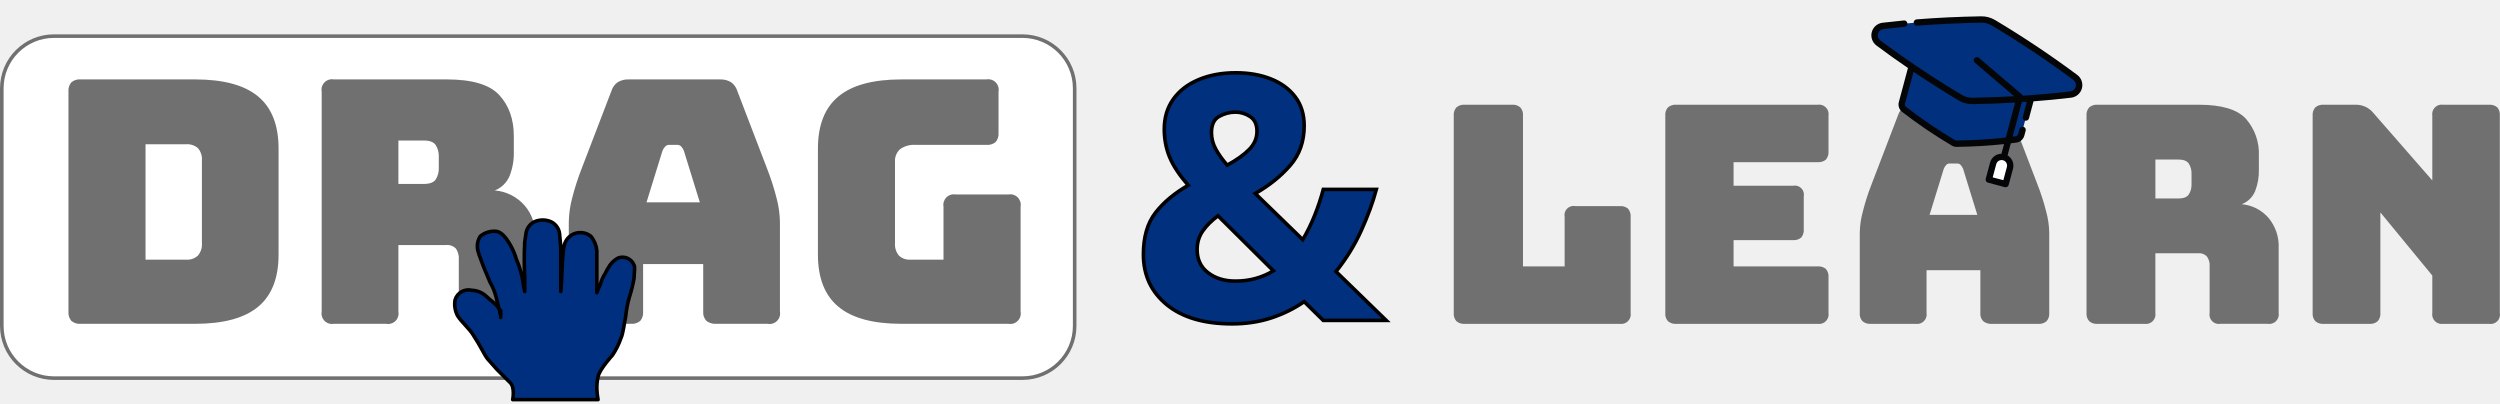
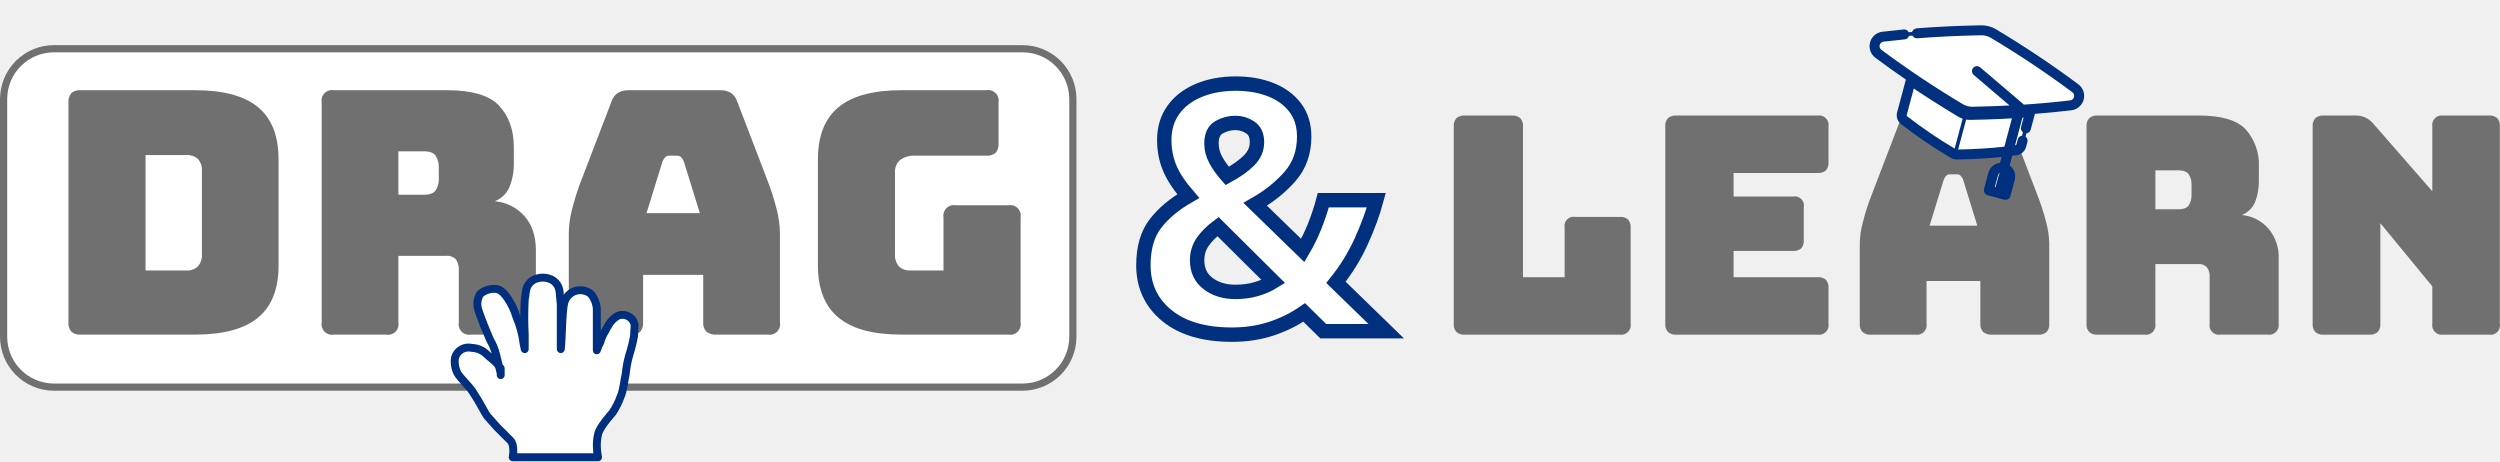
- <svg xmlns="http://www.w3.org/2000/svg" width="694.393" height="112" viewBox="0 0 694.393 112">
-   <g id="Groupe_156" data-name="Groupe 156" transform="translate(-13.54 -40.622)">
-     <g id="Rectangle_212" data-name="Rectangle 212" transform="translate(13.54 50.152)" fill="#fff" stroke="#707070" stroke-width="1">
+ <svg xmlns="http://www.w3.org/2000/svg" width="694.393" height="128.099" viewBox="0 0 694.393 128.099">
+   <g id="Groupe_156" data-name="Groupe 156" transform="translate(-13.54 -37.622)">
+     <g id="Rectangle_212" data-name="Rectangle 212" transform="translate(13.54 50.152)" fill="#fff" stroke="#707070" stroke-width="2">
      <rect width="299" height="96" rx="15" stroke="none" />
-       <rect x="0.5" y="0.5" width="298" height="95" rx="14.5" fill="none" />
+       <rect x="1" y="1" width="297" height="94" rx="14" fill="none" />
    </g>
    <path id="Tracé_8576" data-name="Tracé 8576" d="M67.737,130.564H35.954a3.551,3.551,0,0,1-2.591-.808,3.544,3.544,0,0,1-.808-2.591h0V66.08a3.556,3.556,0,0,1,.808-2.6,3.551,3.551,0,0,1,2.591-.8H67.737q11.782,0,17.478,4.713t5.7,14.515h0v29.426q0,9.8-5.7,14.511T67.737,130.564ZM65.183,80.692H53.965v32.053H65.183a4.394,4.394,0,0,0,3.339-1.139,4.794,4.794,0,0,0,1.1-3.473h0V85.208a4.661,4.661,0,0,0-1.1-3.436,4.548,4.548,0,0,0-3.339-1.079Zm66.091-1.043H124.2V91.712h7.074q2.453,0,3.3-1.259a5.591,5.591,0,0,0,.845-3.16h0v-3.2a5.607,5.607,0,0,0-.845-3.165q-.848-1.275-3.3-1.277Zm-10.469,50.914H106.29a2.918,2.918,0,0,1-3.4-3.4h0V66.08a2.914,2.914,0,0,1,3.4-3.4h31.387q10.563,0,14.571,4.378t4.01,11.373h0v4.323a17.343,17.343,0,0,1-1.181,6.757,7.381,7.381,0,0,1-4.1,4.006h0a12.332,12.332,0,0,1,8.245,4.143q3.163,3.576,3.165,9.527h0v19.977a2.918,2.918,0,0,1-3.4,3.4H144.375a2.918,2.918,0,0,1-3.4-3.4h0V112.746a4.886,4.886,0,0,0-.785-3.064,3.4,3.4,0,0,0-2.788-1H124.2v18.484a2.917,2.917,0,0,1-3.395,3.4Zm76.748-48.085h0L193.112,96.82h14.809l-4.437-14.341a3.565,3.565,0,0,0-.785-1.217,1.445,1.445,0,0,0-1-.4H199.34a1.378,1.378,0,0,0-.983.4,3.38,3.38,0,0,0-.8,1.217Zm-5.384,31.484v13.2a3.6,3.6,0,0,1-.785,2.591,3.551,3.551,0,0,1-2.591.808H174.926a2.918,2.918,0,0,1-3.4-3.4h0V102.277a27.657,27.657,0,0,1,.9-6.5,70.16,70.16,0,0,1,2.77-8.585h0l8.209-21.41a4.538,4.538,0,0,1,1.745-2.356,5.684,5.684,0,0,1,3.068-.744H213.58a5.469,5.469,0,0,1,2.967.744,4.539,4.539,0,0,1,1.746,2.356h0l8.209,21.41a70.166,70.166,0,0,1,2.77,8.585,27.417,27.417,0,0,1,.9,6.5h0v24.888a2.918,2.918,0,0,1-3.4,3.4h-14.24a4.03,4.03,0,0,1-2.77-.808,3.306,3.306,0,0,1-.9-2.591h0v-13.2Zm101.452,16.6h-29.7q-11.782,0-17.478-4.718-5.719-4.713-5.719-14.511h0V81.909q0-9.8,5.719-14.515,5.691-4.713,17.478-4.713H287.49a2.914,2.914,0,0,1,3.4,3.4h0V77.49a3.544,3.544,0,0,1-.8,2.591,3.617,3.617,0,0,1-2.6.785h-19.6a6.682,6.682,0,0,0-4.341,1.181,4.346,4.346,0,0,0-1.415,3.537h0v22.549a4.854,4.854,0,0,0,1.079,3.473,4.287,4.287,0,0,0,3.261,1.139h9.132V98.037a2.918,2.918,0,0,1,3.4-3.4h14.617a2.913,2.913,0,0,1,3.395,3.4h0v29.127a2.917,2.917,0,0,1-3.395,3.4Z" fill="#707070" />
    <path id="Tracé_8578" data-name="Tracé 8578" d="M140.188,156.768H97.179a3.187,3.187,0,0,1-2.324-.74,3.072,3.072,0,0,1-.74-2.324h0V98.968a3.065,3.065,0,0,1,.74-2.324,3.167,3.167,0,0,1,2.324-.74h13.1a3.159,3.159,0,0,1,2.324.74,3.065,3.065,0,0,1,.74,2.324h0V140.81h11.571V127.076a2.541,2.541,0,0,1,3.013-3.013h12.255a3.2,3.2,0,0,1,2.324.689,3.159,3.159,0,0,1,.74,2.324h0V153.7a2.655,2.655,0,0,1-3.064,3.064Zm54.948,0h-39.2a3.179,3.179,0,0,1-2.324-.74,3.054,3.054,0,0,1-.74-2.324h0V98.968a3.047,3.047,0,0,1,.74-2.324,3.159,3.159,0,0,1,2.324-.74h39.2a2.655,2.655,0,0,1,3.068,3.064h0v9.881a3.186,3.186,0,0,1-.74,2.324,3.243,3.243,0,0,1-2.329.684h-23.3v6.55h16.486a2.536,2.536,0,0,1,3.009,3.013h0v9.035a3.231,3.231,0,0,1-.684,2.324,3.186,3.186,0,0,1-2.324.74H171.837v7.29h23.3a3.222,3.222,0,0,1,2.329.689,3.179,3.179,0,0,1,.74,2.324h0V153.7a2.655,2.655,0,0,1-3.068,3.064Zm35.1-43.115h0l-3.96,12.839h13.261l-3.964-12.839a4.144,4.144,0,0,0-.74-1.107,1.327,1.327,0,0,0-.9-.317H231.82a1.256,1.256,0,0,0-.845.317,3.043,3.043,0,0,0-.736,1.107Zm-4.8,28.213V153.7a2.655,2.655,0,0,1-3.064,3.064H209.954a3.179,3.179,0,0,1-2.324-.74,3.054,3.054,0,0,1-.74-2.324h0V131.4a23.505,23.505,0,0,1,.845-5.811,61.894,61.894,0,0,1,2.481-7.717h0L217.561,98.7a4.147,4.147,0,0,1,1.585-2.113,4.949,4.949,0,0,1,2.747-.684h22.719a4.736,4.736,0,0,1,2.641.684,4.1,4.1,0,0,1,1.585,2.113h0l7.345,19.178a62,62,0,0,1,2.485,7.717,23.721,23.721,0,0,1,.845,5.811h0v22.3a3.072,3.072,0,0,1-.74,2.324,3.187,3.187,0,0,1-2.324.74H243.661a3.563,3.563,0,0,1-2.485-.74,2.94,2.94,0,0,1-.79-2.324h0V141.867Zm69.9-30.749H289v10.831h6.339q2.219,0,2.958-1.162a4.922,4.922,0,0,0,.74-2.8h0v-2.9a4.921,4.921,0,0,0-.74-2.8q-.737-1.165-2.958-1.162Zm-9.4,45.65h-13a3.179,3.179,0,0,1-2.324-.74,3.072,3.072,0,0,1-.74-2.324h0V98.968a3.065,3.065,0,0,1,.74-2.324,3.16,3.16,0,0,1,2.324-.74H301.1q9.454,0,13.05,3.909a14.6,14.6,0,0,1,3.592,10.2h0v3.909a15.379,15.379,0,0,1-1.056,6.022,6.624,6.624,0,0,1-3.7,3.592h0a11.089,11.089,0,0,1,7.4,3.753,12.238,12.238,0,0,1,2.853,8.507h0v17.9a2.655,2.655,0,0,1-3.064,3.064h-13.1a2.6,2.6,0,0,1-3.013-3.064h0V140.81a4.145,4.145,0,0,0-.74-2.747,2.964,2.964,0,0,0-2.485-.9H288.994V153.7a2.655,2.655,0,0,1-3.064,3.064Zm62.49,0H335.742a3.179,3.179,0,0,1-2.324-.74,3.072,3.072,0,0,1-.74-2.324h0V98.968a3.065,3.065,0,0,1,.74-2.324,3.16,3.16,0,0,1,2.324-.74h8.769a6.341,6.341,0,0,1,2.747.528,6.235,6.235,0,0,1,2.274,1.741h0l16.38,18.755V98.968a2.655,2.655,0,0,1,3.064-3.064h12.678a3.159,3.159,0,0,1,2.324.74,3.2,3.2,0,0,1,.689,2.324h0V153.7a2.6,2.6,0,0,1-3.013,3.064H368.976a2.655,2.655,0,0,1-3.064-3.064h0V143.346l-14.424-17.538v27.9a3.072,3.072,0,0,1-.74,2.324,3.191,3.191,0,0,1-2.328.736Z" transform="translate(323.216 -26.192)" fill="#707070" />
    <g id="Groupe_155" data-name="Groupe 155" transform="translate(533.317 45.155)">
-       <path id="Tracé_8579" data-name="Tracé 8579" d="M158.871,101.057l-3.9,14.575a1.768,1.768,0,0,1-1.456,1.291,133.831,133.831,0,0,1-16.472,1.185,1.9,1.9,0,0,1-.482-.06,1.732,1.732,0,0,1-.446-.188A134.592,134.592,0,0,1,122.44,108.6a1.758,1.758,0,0,1-.616-1.842l3.767-14.061,16.642,4.18Z" transform="translate(-113.324 -82.723)" fill="#00307e" />
-       <path id="Tracé_8580" data-name="Tracé 8580" d="M142.229,96.872l-5.673,21.176a1.732,1.732,0,0,1-.446-.188,134.594,134.594,0,0,1-13.675-9.265,1.758,1.758,0,0,1-.616-1.842l3.767-14.061Z" transform="translate(-113.324 -82.723)" fill="#00307e" />
+       <path id="Tracé_8579" data-name="Tracé 8579" d="M158.871,101.057l-3.9,14.575a1.768,1.768,0,0,1-1.456,1.291,133.831,133.831,0,0,1-16.472,1.185,1.9,1.9,0,0,1-.482-.06,1.732,1.732,0,0,1-.446-.188A134.592,134.592,0,0,1,122.44,108.6a1.758,1.758,0,0,1-.616-1.842l3.767-14.061,16.642,4.18Z" transform="translate(-113.324 -82.723)" fill="#fff" stroke="#00307e" stroke-width="1" />
+       <path id="Tracé_8580" data-name="Tracé 8580" d="M142.229,96.872l-5.673,21.176a1.732,1.732,0,0,1-.446-.188,134.594,134.594,0,0,1-13.675-9.265,1.758,1.758,0,0,1-.616-1.842l3.767-14.061Z" transform="translate(-113.324 -82.723)" fill="#fff" stroke="#00307e" stroke-width="1" />
      <path id="Tracé_8581" data-name="Tracé 8581" d="M157.041,101.181l-1.645,6.142q-7.807.572-16.243.721a6.437,6.437,0,0,1-3.431-.919q-7.111-4.272-13.5-8.6l1.53-5.705Z" transform="translate(-111.645 -82.277)" fill="#00307e" />
-       <path id="Tracé_8582" data-name="Tracé 8582" d="M175.894,106.816A267.81,267.81,0,0,0,153.16,91.635a6.407,6.407,0,0,0-3.431-.919,269.594,269.594,0,0,0-27.285,1.778,2.642,2.642,0,0,0-1.268,4.736,269.8,269.8,0,0,0,22.738,15.186,6.479,6.479,0,0,0,3.431.919,268.023,268.023,0,0,0,27.281-1.782,2.641,2.641,0,0,0,1.268-4.737Z" transform="translate(-119.23 -89.828)" fill="#00307e" />
-       <path id="Tracé_8583" data-name="Tracé 8583" d="M131.189,99.109a2.414,2.414,0,0,0-2.958,1.7l-1.2,4.5,4.662,1.249,1.2-4.5a2.408,2.408,0,0,0-1.7-2.949Z" transform="translate(-94.396 -59.962)" fill="#fff" />
+       <path id="Tracé_8582" data-name="Tracé 8582" d="M175.894,106.816A267.81,267.81,0,0,0,153.16,91.635a6.407,6.407,0,0,0-3.431-.919,269.594,269.594,0,0,0-27.285,1.778,2.642,2.642,0,0,0-1.268,4.736,269.8,269.8,0,0,0,22.738,15.186,6.479,6.479,0,0,0,3.431.919,268.023,268.023,0,0,0,27.281-1.782,2.641,2.641,0,0,0,1.268-4.737Z" transform="translate(-119.23 -89.828)" fill="#fff" stroke="#00307e" stroke-width="1" />
+       <path id="Tracé_8583" data-name="Tracé 8583" d="M131.189,99.109a2.414,2.414,0,0,0-2.958,1.7l-1.2,4.5,4.662,1.249,1.2-4.5a2.408,2.408,0,0,0-1.7-2.949Z" transform="translate(-94.396 -59.962)" fill="#00307e" />
      <path id="Tracé_8584" data-name="Tracé 8584" d="M131.918,99.439a2.415,2.415,0,0,0-2.164,1.782l-1.2,4.5-1.525-.409,1.208-4.5a2.414,2.414,0,0,1,2.958-1.7,2.323,2.323,0,0,1,.723.327Z" transform="translate(-94.4 -59.962)" fill="#fff" />
-       <path id="Tracé_8585" data-name="Tracé 8585" d="M177.12,106.8a271.148,271.148,0,0,0-22.811-15.237,7.337,7.337,0,0,0-3.9-1.043c-6.2.106-12.223.39-17.91.845a.892.892,0,0,0-.813.955.878.878,0,0,0,.951.808c5.655-.45,11.645-.73,17.8-.841a5.563,5.563,0,0,1,2.963.795,269.4,269.4,0,0,1,22.66,15.131,1.758,1.758,0,0,1-.845,3.151c-4.221.5-8.636.91-13.206,1.208a.81.81,0,0,0-.234-.322L149.8,102.043a.885.885,0,0,0-1.148,1.346l10.937,9.329q-5.643.317-11.566.423a5.564,5.564,0,0,1-2.963-.8,268.279,268.279,0,0,1-22.66-15.13,1.755,1.755,0,0,1,.841-3.147c1.915-.23,3.891-.441,5.875-.629a.886.886,0,1,0-.165-1.764c-2,.188-3.992.4-5.921.634a3.525,3.525,0,0,0-1.69,6.321q4.169,3.128,8.755,6.252l-2.531,9.44a2.635,2.635,0,0,0,.928,2.77,135.658,135.658,0,0,0,13.767,9.329,2.659,2.659,0,0,0,.666.28,2.735,2.735,0,0,0,.726.092c4.621-.069,9.022-.326,13.124-.772l-.717,2.678a3.3,3.3,0,0,0-3.156,2.448l-1.208,4.5a.884.884,0,0,0,.629,1.079l4.662,1.254a.889.889,0,0,0,1.084-.629l1.208-4.5a3.309,3.309,0,0,0-1.511-3.693l.9-3.358c.524-.064,1.047-.133,1.562-.2a2.643,2.643,0,0,0,2.191-1.938l.363-1.35a.885.885,0,1,0-1.709-.459l-.363,1.355a.877.877,0,0,1-.726.638l-.822.11,2.568-9.591c.459-.028.919-.06,1.373-.087l-1.116,4.153a.887.887,0,0,0,1.713.459l1.272-4.75c3.592-.271,7.083-.606,10.45-1.015a3.525,3.525,0,0,0,1.7-6.321Zm-19.555,25.6-.974,3.643-2.958-.79.978-3.647a1.53,1.53,0,1,1,2.954.795Zm-.3-8.209c-4.24.482-8.815.763-13.638.831a.874.874,0,0,1-.469-.124,133.727,133.727,0,0,1-13.578-9.2.864.864,0,0,1-.308-.914l2.37-8.852q5.96,4,12.508,7.938a7.3,7.3,0,0,0,1.874.795,7.161,7.161,0,0,0,2.026.248q6.05-.1,11.815-.432Z" transform="translate(-119.923 -90.522)" fill="#040506" />
+       <path id="Tracé_8585" data-name="Tracé 8585" d="M177.12,106.8a271.148,271.148,0,0,0-22.811-15.237,7.337,7.337,0,0,0-3.9-1.043c-6.2.106-12.223.39-17.91.845a.892.892,0,0,0-.813.955.878.878,0,0,0,.951.808c5.655-.45,11.645-.73,17.8-.841a5.563,5.563,0,0,1,2.963.795,269.4,269.4,0,0,1,22.66,15.131,1.758,1.758,0,0,1-.845,3.151c-4.221.5-8.636.91-13.206,1.208a.81.81,0,0,0-.234-.322L149.8,102.043a.885.885,0,0,0-1.148,1.346l10.937,9.329q-5.643.317-11.566.423a5.564,5.564,0,0,1-2.963-.8,268.279,268.279,0,0,1-22.66-15.13,1.755,1.755,0,0,1,.841-3.147c1.915-.23,3.891-.441,5.875-.629a.886.886,0,1,0-.165-1.764c-2,.188-3.992.4-5.921.634a3.525,3.525,0,0,0-1.69,6.321q4.169,3.128,8.755,6.252l-2.531,9.44a2.635,2.635,0,0,0,.928,2.77,135.658,135.658,0,0,0,13.767,9.329,2.659,2.659,0,0,0,.666.28,2.735,2.735,0,0,0,.726.092c4.621-.069,9.022-.326,13.124-.772l-.717,2.678a3.3,3.3,0,0,0-3.156,2.448l-1.208,4.5a.884.884,0,0,0,.629,1.079l4.662,1.254a.889.889,0,0,0,1.084-.629l1.208-4.5a3.309,3.309,0,0,0-1.511-3.693l.9-3.358c.524-.064,1.047-.133,1.562-.2a2.643,2.643,0,0,0,2.191-1.938l.363-1.35a.885.885,0,1,0-1.709-.459l-.363,1.355a.877.877,0,0,1-.726.638l-.822.11,2.568-9.591c.459-.028.919-.06,1.373-.087l-1.116,4.153a.887.887,0,0,0,1.713.459l1.272-4.75c3.592-.271,7.083-.606,10.45-1.015a3.525,3.525,0,0,0,1.7-6.321Zm-19.555,25.6-.974,3.643-2.958-.79.978-3.647a1.53,1.53,0,1,1,2.954.795Zm-.3-8.209c-4.24.482-8.815.763-13.638.831a.874.874,0,0,1-.469-.124,133.727,133.727,0,0,1-13.578-9.2.864.864,0,0,1-.308-.914l2.37-8.852q5.96,4,12.508,7.938a7.3,7.3,0,0,0,1.874.795,7.161,7.161,0,0,0,2.026.248q6.05-.1,11.815-.432Z" transform="translate(-119.923 -90.522)" fill="#00307e" stroke="#00307e" stroke-width="1" />
    </g>
-     <text id="_" data-name="&amp;" transform="translate(327.331 129.622)" fill="#00307e" stroke="#000" stroke-width="1" font-size="95" font-family="GillSansMT-Bold, Gill Sans MT" font-weight="700">
+     <text id="_" data-name="&amp;" transform="translate(327.331 129.622)" fill="#fff" stroke="#00307e" stroke-width="4" font-size="95" font-family="GillSansMT-Bold, Gill Sans MT" font-weight="700">
      <tspan x="0" y="0">&amp;</tspan>
    </text>
-     <g id="openhand" transform="translate(-199.05 1.852)">
+     <g id="openhand" transform="translate(-199.05 14.852)">
      <g id="Groupe_163" data-name="Groupe 163">
-         <path id="Tracé_8598" data-name="Tracé 8598" d="M21.574,35.182l-1.335-5.34a15.954,15.954,0,0,0-1.669-4c-.667-1.669-1-2.336-1.669-4-.334-1-1.335-3.337-1.669-4.672a5.175,5.175,0,0,1,.667-4,5.981,5.981,0,0,1,4.672-1.335c1.335.334,2.336,1.669,3,2.67A17.645,17.645,0,0,1,25.912,19.5a26.93,26.93,0,0,1,2,7.342l.334,1.669v-4a93.557,93.557,0,0,1,0-9.678c0-.334.334-2,.334-2.336a4.222,4.222,0,0,1,2.336-3.337,5.687,5.687,0,0,1,4.672,0,4.222,4.222,0,0,1,2.336,3.337c0,.334.334,3.337.334,3.671V28.507c.334-2.336.334-10.68,1-13.016a4.737,4.737,0,0,1,2.67-3,4.688,4.688,0,0,1,4.672.667,7.326,7.326,0,0,1,1.669,4V28.841a16.271,16.271,0,0,1,1-2.336,10.267,10.267,0,0,1,1.335-3,19.144,19.144,0,0,1,1.335-2.336,6.794,6.794,0,0,1,2.336-2,3.472,3.472,0,0,1,4.339,2c.334.667,0,2.336,0,3.671a40.9,40.9,0,0,1-1.335,5.34,30.053,30.053,0,0,0-1,5.34c-.334,1.335-.667,4.672-1.335,6.007A20.251,20.251,0,0,1,52.611,46.2s-3.671,4-4,6.007a13.824,13.824,0,0,0-.334,3.337,18.446,18.446,0,0,0,.334,3h-23.7s.667-3.337-.667-4.672L20.572,50.2l-2.67-3c-1-1.335-2-3.671-4-6.675-1-1.669-3.337-3.671-4.339-5.34a6.973,6.973,0,0,1-.667-4.339,3.911,3.911,0,0,1,4.672-2.67,6.157,6.157,0,0,1,4,1.669c.667.667,2,1.669,2.67,2.336s.667,1,1.335,1.669c0,2,0,2.336,0,1.335" transform="translate(330.09 91.226)" fill="#002f80" stroke="#000" stroke-linecap="round" stroke-linejoin="round" stroke-width="1" />
+         <path id="Tracé_8598" data-name="Tracé 8598" d="M21.574,35.182l-1.335-5.34a15.954,15.954,0,0,0-1.669-4c-.667-1.669-1-2.336-1.669-4-.334-1-1.335-3.337-1.669-4.672a5.175,5.175,0,0,1,.667-4,5.981,5.981,0,0,1,4.672-1.335c1.335.334,2.336,1.669,3,2.67A17.645,17.645,0,0,1,25.912,19.5a26.93,26.93,0,0,1,2,7.342l.334,1.669v-4a93.557,93.557,0,0,1,0-9.678c0-.334.334-2,.334-2.336a4.222,4.222,0,0,1,2.336-3.337,5.687,5.687,0,0,1,4.672,0,4.222,4.222,0,0,1,2.336,3.337c0,.334.334,3.337.334,3.671V28.507c.334-2.336.334-10.68,1-13.016a4.737,4.737,0,0,1,2.67-3,4.688,4.688,0,0,1,4.672.667,7.326,7.326,0,0,1,1.669,4V28.841a16.271,16.271,0,0,1,1-2.336,10.267,10.267,0,0,1,1.335-3,19.144,19.144,0,0,1,1.335-2.336,6.794,6.794,0,0,1,2.336-2,3.472,3.472,0,0,1,4.339,2c.334.667,0,2.336,0,3.671a40.9,40.9,0,0,1-1.335,5.34,30.053,30.053,0,0,0-1,5.34c-.334,1.335-.667,4.672-1.335,6.007A20.251,20.251,0,0,1,52.611,46.2s-3.671,4-4,6.007a13.824,13.824,0,0,0-.334,3.337,18.446,18.446,0,0,0,.334,3h-23.7s.667-3.337-.667-4.672L20.572,50.2l-2.67-3c-1-1.335-2-3.671-4-6.675-1-1.669-3.337-3.671-4.339-5.34a6.973,6.973,0,0,1-.667-4.339,3.911,3.911,0,0,1,4.672-2.67,6.157,6.157,0,0,1,4,1.669c.667.667,2,1.669,2.67,2.336s.667,1,1.335,1.669c0,2,0,2.336,0,1.335" transform="translate(330.09 91.226)" fill="#fff" stroke="#002f80" stroke-linecap="round" stroke-linejoin="round" stroke-width="2.2" />
      </g>
    </g>
  </g>
</svg>
